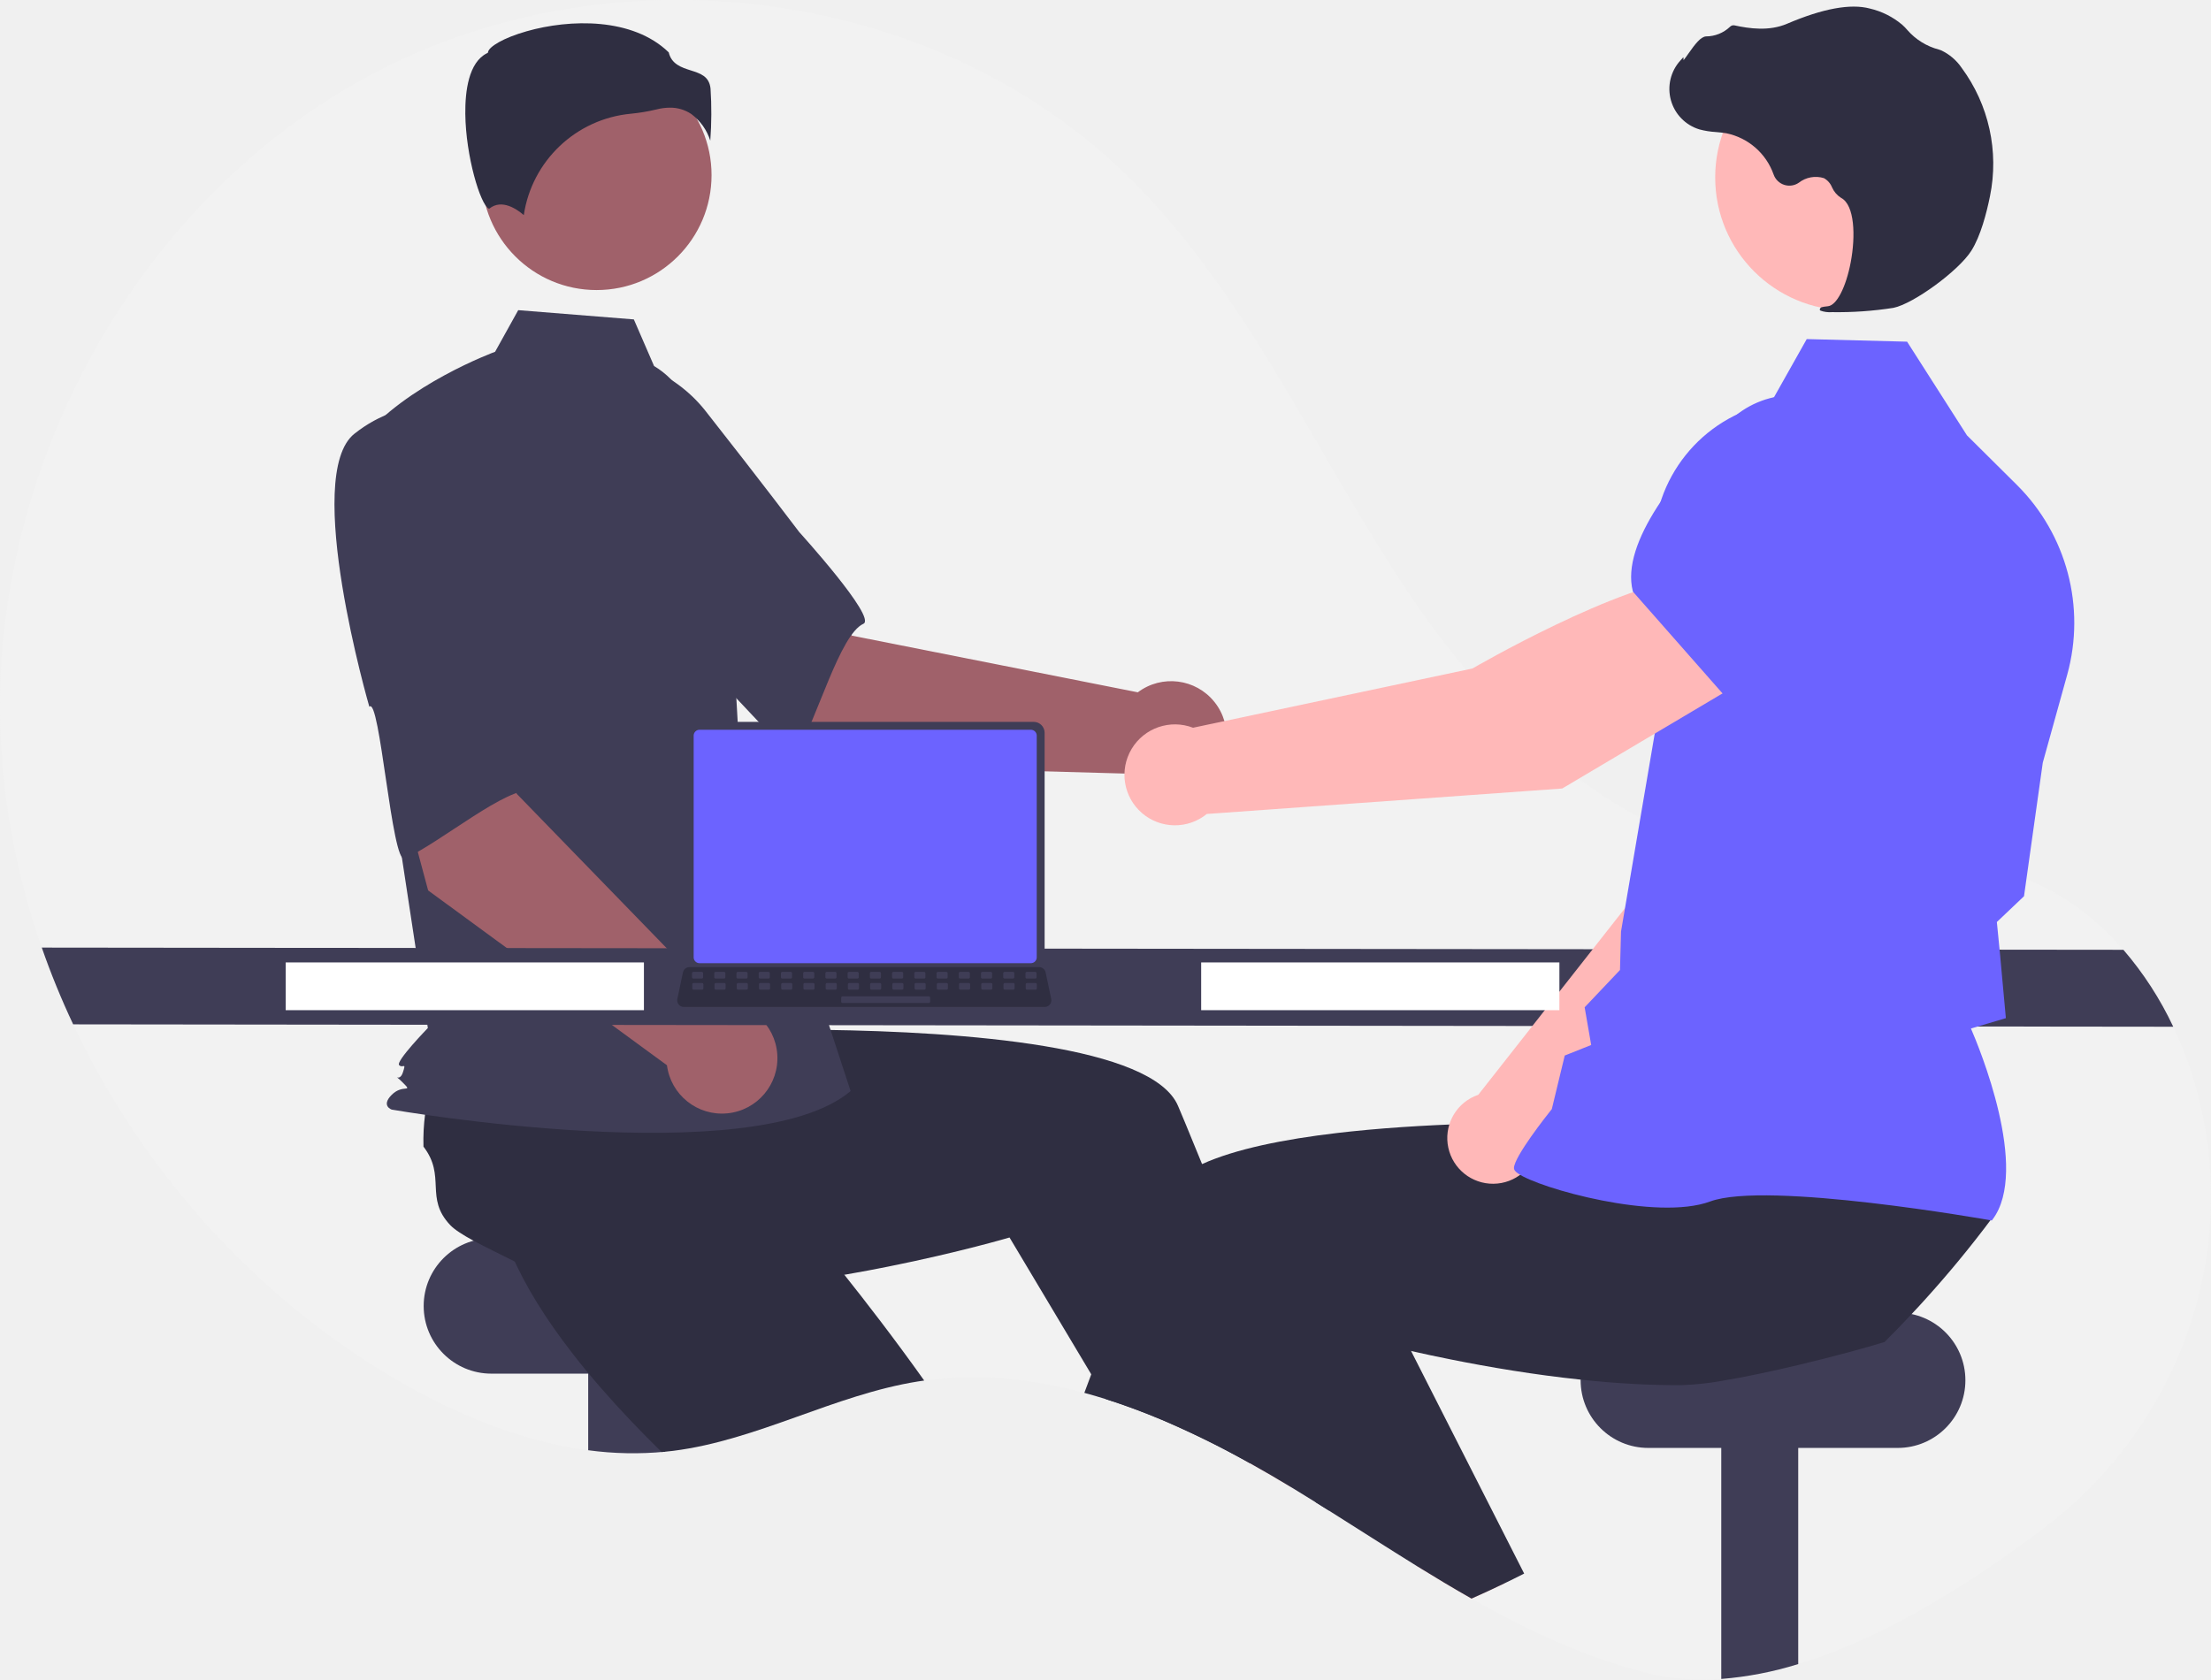
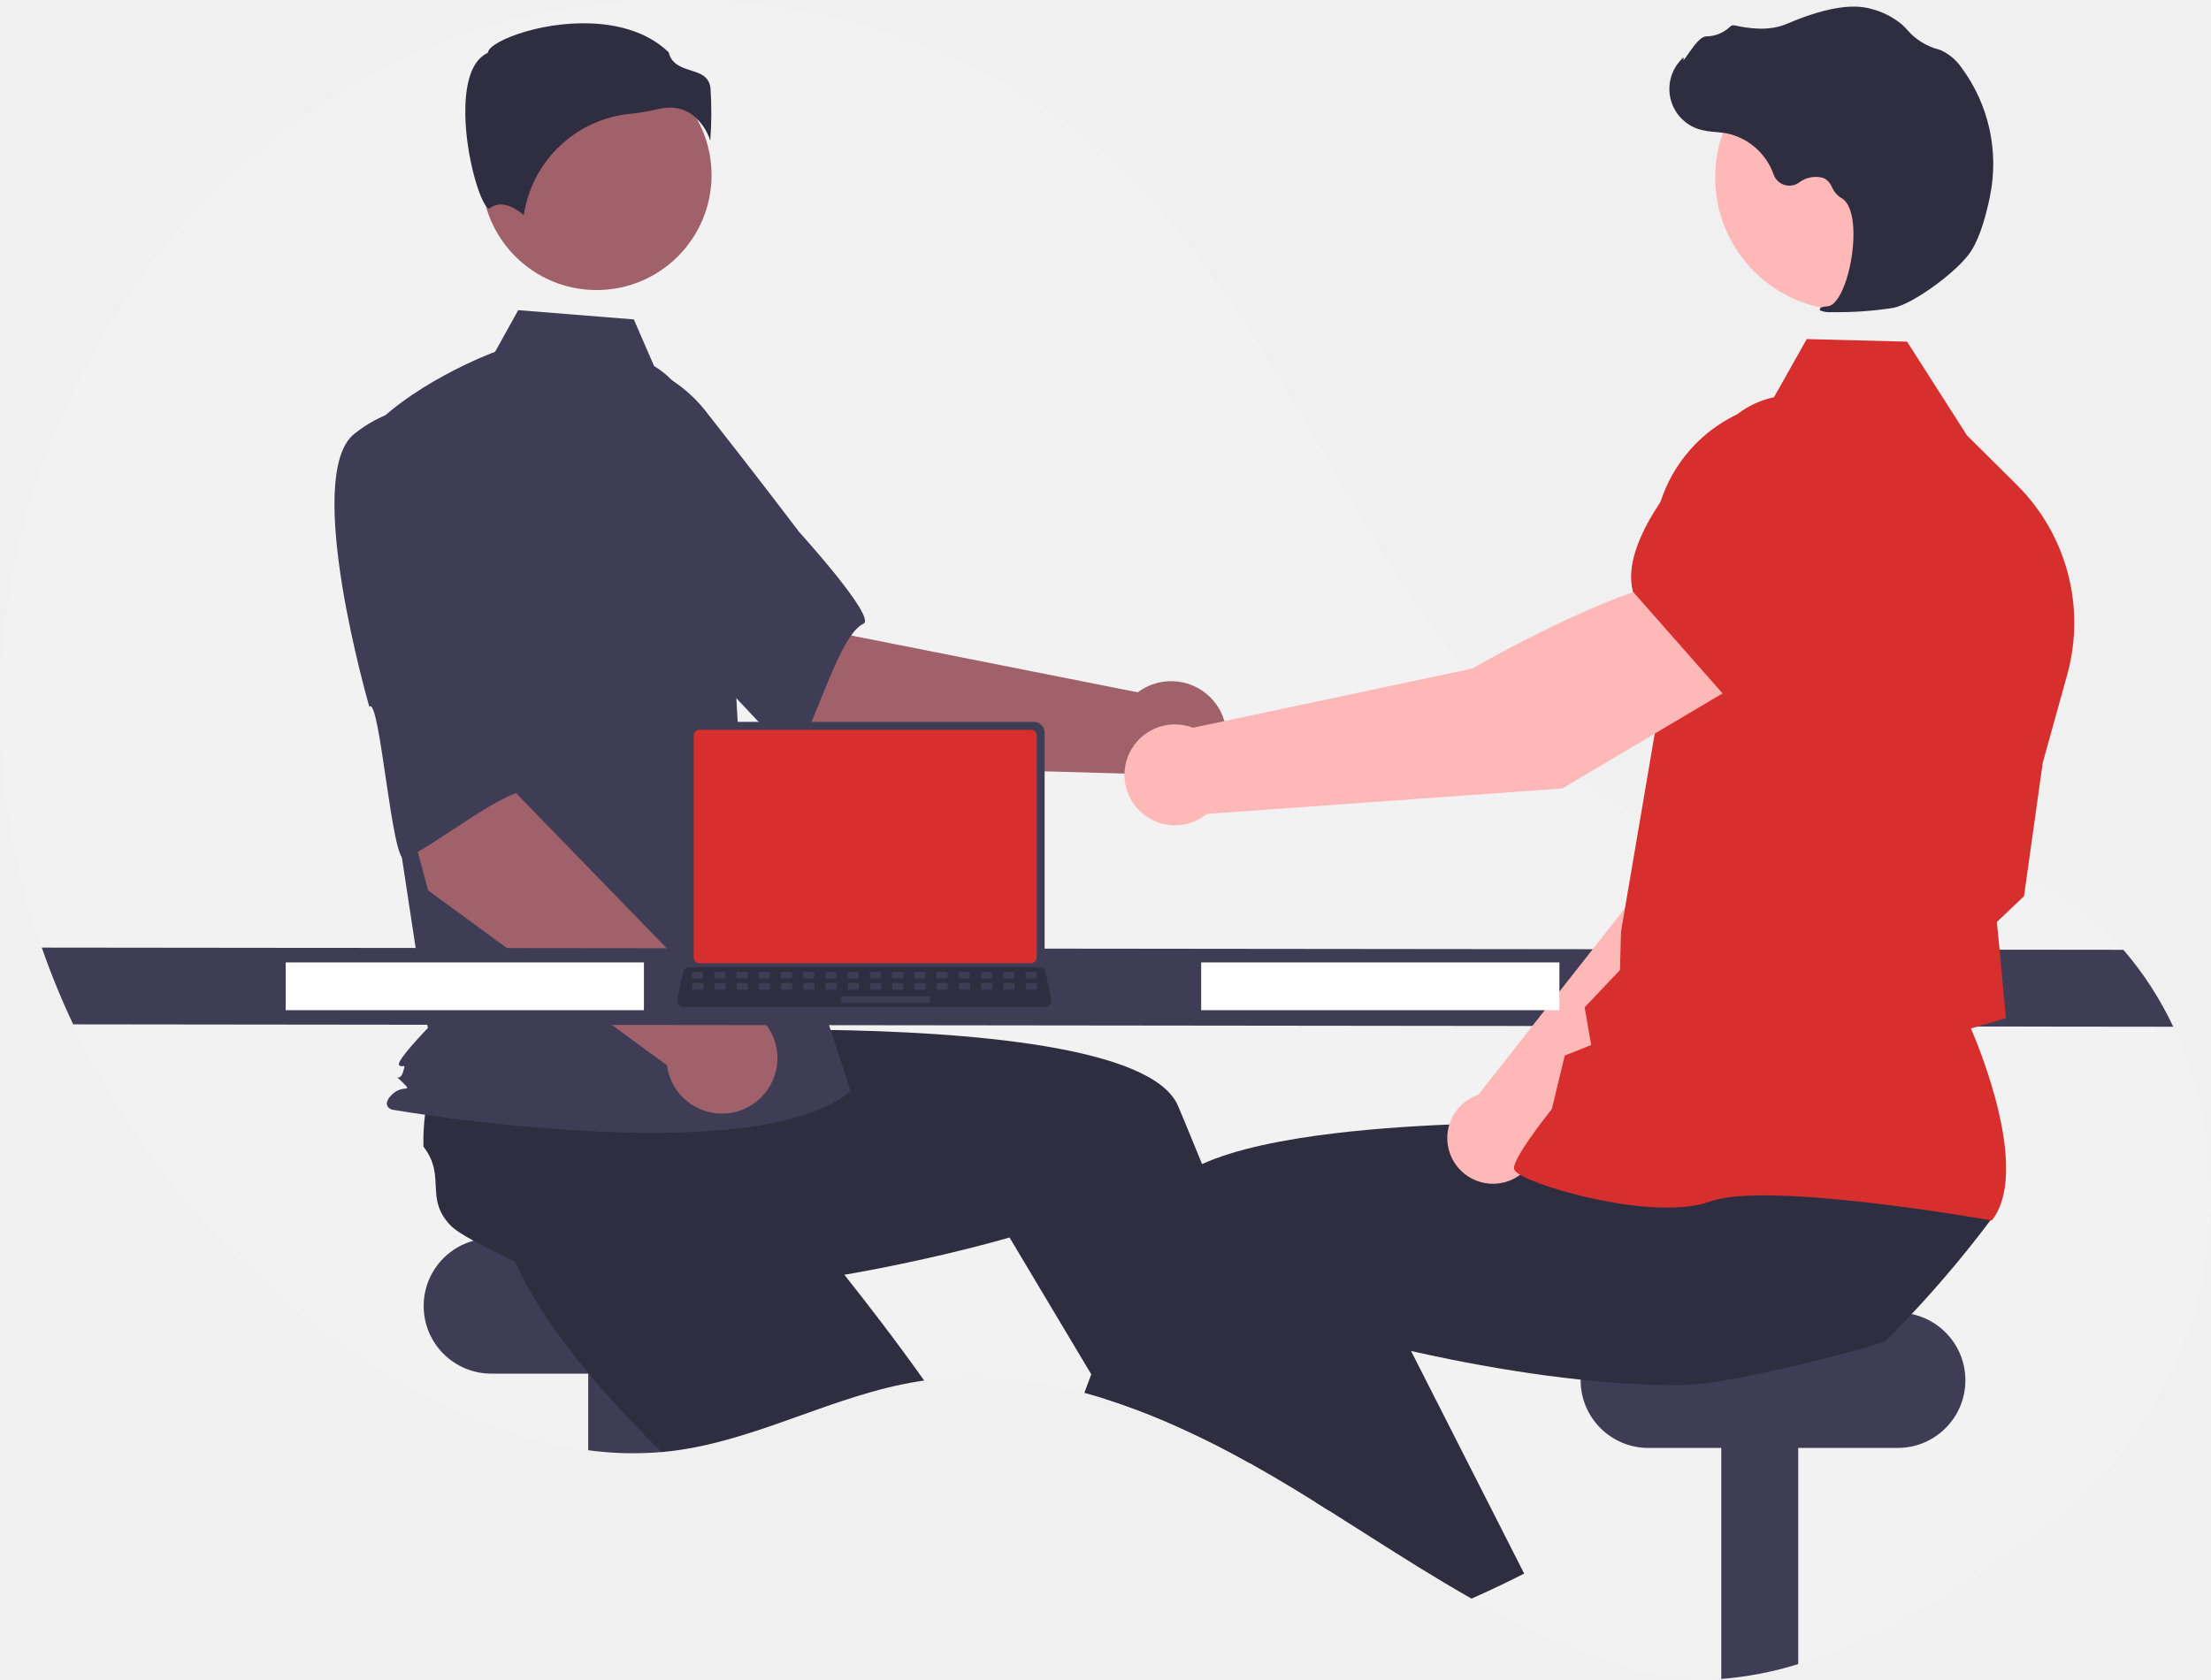
<svg xmlns="http://www.w3.org/2000/svg" width="833.222" height="633.11" viewBox="0 0 833.222 633.11" role="img" artist="Katerina Limpitsouni" source="https://undraw.co/">
  <path d="M954.314,708.907c-27.3,20.79-60.56,41.85-93.26,51.78a132.151,132.151,0,0,1-29,5.61,87.682,87.682,0,0,1-27.45-2.13c-23.6-5.87-45.49-16.15-66.67-28.16-6.92-3.93-13.76-8.04-20.56-12.24-11.1-6.86-22.09-13.96-33.11-20.89-1.65-1.05-3.29-2.08-4.94-3.1h-.01q-3.99-2.505-8-4.94c-.47-.29-.94-.57-1.42-.86q-7.575-4.59-15.41-8.97c-.64-.35-1.28-.71-1.92-1.06a337.758,337.758,0,0,0-31.12-15.23c-6.98-2.94-14.05-5.59-21.19-7.85h-.01c-2.73-.86-5.47-1.67-8.22-2.41a172.032,172.032,0,0,0-25.14-4.92,137.461,137.461,0,0,0-35.21.28c-.79.11-1.57.22-2.36.35-31.6,5.06-60.44,22.12-92.18,26.14-1.03.13-2.05.25-3.08.34-.44.04-.88.09-1.32.12a126.185,126.185,0,0,1-27.68-.68c-25.63-3.38-50.59-13.87-73.06-27.09-52.53-30.91-95.13-78.42-121.03-133.44a297.454,297.454,0,0,1-11.83-28.93,278.47,278.47,0,0,1-15.67-84.85c-2.43-100.36,54.6-201.05,144.14-246.44,89.55-45.39,207.35-30.38,279.57,39.35,43.81,42.3,69.16,99.62,102.13,150.83,32.97,51.2,79.83,100.11,140.27,107.57,30.79,3.8,63.01-3.55,92.52,6.01,16.34,5.3,30.28,15.44,41.51,28.36a127.185,127.185,0,0,1,18.78,29,141.927,141.927,0,0,1,8.73,23.54c.41,1.49.79,2.98,1.16,4.47C1026.974,608.507,1003.484,671.447,954.314,708.907Z" transform="translate(-183.3889 -133.445)" fill="#f2f2f2" />
  <rect x="159.665" y="466.772" width="145" height="51" rx="25.5" fill="#3f3d56" />
  <path d="M434.054,638.217v42.43a125.553,125.553,0,0,1-29-.56v-41.87Z" transform="translate(-183.3889 -133.445)" fill="#3f3d56" />
  <path d="M531.674,653.817c-.79.11-1.57.22-2.36.35-31.6,5.06-60.44,22.12-92.18,26.14-1.03.13-2.05.25-3.08.34-.44.04-.88.09-1.32.12-7.75-7.59-15.5-15.67-22.78-24.04-3.95-4.53-7.77-9.15-11.36-13.83-9.32-12.08-17.22-24.5-22.44-36.7.53-5.85-3.11-19.38-4.85-29.74l-.01-.01c-.74-4.35-1.14-8.13-.77-10.56,2.12-14.02,13.57-12.41,17.09-26.15a77.5,77.5,0,0,1,10.11-7.11c.59-.35,1.19-.7,1.81-1.05l38.2-26.4,14.6,14.32,22.22,21.8,24.08,23.61-20.44,20.65s17.08,19.69,37.05,45.94C520.604,638.547,526.174,646.077,531.674,653.817Z" transform="translate(-183.3889 -133.445)" fill="#2f2e41" />
  <path d="M861.054,638.217v122.47a132.151,132.151,0,0,1-29,5.61v-128.08Z" transform="translate(-183.3889 -133.445)" fill="#3f3d56" />
  <rect x="595.665" y="494.772" width="145" height="51" rx="25.5" fill="#3f3d56" />
  <path d="M669.894,693.977q-7.575-4.59-15.41-8.97c-.64-.35-1.28-.71-1.92-1.06l3.44-1.47,9.28-3.99.09-.04.1.34Z" transform="translate(-183.3889 -133.445)" fill="#ffb6b6" />
  <path d="M684.264,702.877c-1.65-1.05-3.29-2.08-4.94-3.1h-.01q-3.99-2.505-8-4.94c-.47-.29-.94-.57-1.42-.86q-7.575-4.59-15.41-8.97c-.64-.35-1.28-.71-1.92-1.06a337.758,337.758,0,0,0-31.12-15.23c-6.98-2.94-14.05-5.59-21.19-7.85h-.01l-5.61-9.39-25.25-42.29-5.55-9.29s-18.93,5.6-45.72,10.97c-9.75,1.96-20.53,3.88-31.84,5.5-12.09,1.72-24.77,3.09-37.37,3.75-6.01.32-12,.48-17.9.43-15.25-.1-29.9-1.53-42.73-4.93-4.28-4.02-17.18-9.49-26.42-14.5h-.01c-3.88-2.1-7.1-4.11-8.79-5.9-9.74-10.3-1.42-18.33-10.08-29.57a78.018,78.018,0,0,1,.63-12.34c.09-.68.18-1.37.29-2.07l2.73-46.36,20.28-2.68,30.86-4.08,33.43-4.42,3.68,28.82s26.03-1.32,59.01-.88c52.97.72,123.85,6,133.45,28.66.9,2.13,1.8,4.28,2.7,6.43q3.21,7.71,6.36,15.5c7.61,18.8,14.87,37.78,21.5,55.72,4.12,11.16,8,21.92,11.57,31.99,2.87,8.1,5.53,15.76,7.96,22.81,2.22,6.44,4.23,12.37,6.02,17.69C683.724,701.267,683.994,702.087,684.264,702.877Z" transform="translate(-183.3889 -133.445)" fill="#2f2e41" />
  <path d="M497.708,421.99l-64.055-54.401,41.675-42.177,29.075,47.623,107.774,21.367a20.9,20.9,0,1,1-2.97,30.678Z" transform="translate(-183.3889 -133.445)" fill="#a0616a" />
  <path d="M377.042,296.092c-7.403,24.083,63.1,81.52,63.1,81.52.783-5.782,40.756,44.073,43.475,39.558,7.729-12.832,16.234-44.552,25.157-48.606,5.103-2.318-24.171-34.543-24.171-34.543s-14.933-19.756-34.649-44.794a53.412,53.412,0,0,0-47.084-20.961S384.445,272.009,377.042,296.092Z" transform="translate(-183.3889 -133.445)" fill="#3f3d56" />
  <circle cx="224.825" cy="66.009" r="43.324" fill="#a0616a" />
  <path d="M429.876,271.412c9.334,5.549,14.917,15.744,18.122,26.119a247.516,247.516,0,0,1,10.636,59.137l3.385,60.089,41.926,127.947c-36.336,30.746-172.919,6.988-172.919,6.988s-4.193-1.397,0-5.59,8.274-.478,4.082-4.671-1.302.478.095-3.715,0-1.397-1.398-2.795,10.819-13.976,10.819-13.976L333.445,447.503,319.47,299.363c16.771-20.963,50.498-33.321,50.498-33.321l8.715-15.687,43.574,3.486Z" transform="translate(-183.3889 -133.445)" fill="#3f3d56" />
  <path d="M443.928,176.437a20.078,20.078,0,0,1,7.133,10.02,141.018,141.018,0,0,0,.093-19.659c-.511-4.601-3.75-5.636-7.5-6.835-3.387-1.083-7.218-2.307-8.248-6.774-13.619-13.248-37.326-12.58-53.55-7.959-8.928,2.543-14.065,5.81-14.524,7.724l-.095.394-.363.181c-6.882,3.441-8.221,14.306-8.133,22.815.168,16.031,5.703,34.239,8.821,35.718.165.078.207.048.278-.012h0c4.695-3.752,10.424.285,12.941,2.48a45.059,45.059,0,0,1,40.346-38.219,70.703,70.703,0,0,0,9.724-1.631,20.472,20.472,0,0,1,4.968-.652A14.137,14.137,0,0,1,443.928,176.437Z" transform="translate(-183.3889 -133.445)" fill="#2f2e41" />
-   <path d="M389.338,487.262,376.085,480.475a3.632,3.632,0,0,1,3.276-6.397l13.253,6.787a3.632,3.632,0,0,1-3.276,6.397Z" transform="translate(-183.3889 -133.445)" fill="#6c63ff" />
+   <path d="M389.338,487.262,376.085,480.475a3.632,3.632,0,0,1,3.276-6.397l13.253,6.787a3.632,3.632,0,0,1-3.276,6.397Z" transform="translate(-183.3889 -133.445)" fill="#D72F2D" />
  <path d="M344.735,469.078l-21.801-81.162,58.259-11.028-3.133,55.709,76.547,78.818A20.9,20.9,0,1,1,434.732,534.973Z" transform="translate(-183.3889 -133.445)" fill="#a0616a" />
  <path d="M316.972,296.916c-19.775,15.612,5.606,102.935,5.606,102.935,3.93-4.313,8.496,59.425,13.299,57.255,13.651-6.168,38.673-27.438,48.319-25.704,5.516.992-.263-42.159-.263-42.159s-1.063-24.742-3.061-56.548a53.412,53.412,0,0,0-26.836-44.001S336.747,281.305,316.972,296.916Z" transform="translate(-183.3889 -133.445)" fill="#3f3d56" />
  <path d="M1002.384,520.457l-791.42-.9a297.454,297.454,0,0,1-11.83-28.93l784.47.83A127.185,127.185,0,0,1,1002.384,520.457Z" transform="translate(-183.3889 -133.445)" fill="#3f3d56" />
  <path d="M750.314,730.277q-6.135,2.97-12.38,5.73c-6.92-3.93-13.76-8.04-20.56-12.24l25.22-11.08Z" transform="translate(-183.3889 -133.445)" fill="#ffb6b6" />
  <path d="M934.194,592.477q-6.15,8.25-12.69,16.17-6.03,7.305-12.38,14.33c-1.75,1.94-3.52,3.87-5.33,5.78q-4.995,5.355-10.21,10.53c-6.26,1.97-18.94,5.44-32.53,8.68-9.89,2.35-20.26,4.58-29,6a104.486,104.486,0,0,1-14.81,1.58c-5.9.05-11.89-.11-17.9-.43-6.78-.36-13.57-.92-20.28-1.64-17.45-1.83-34.35-4.68-48.93-7.61-5.34-1.06-10.36-2.14-14.98-3.19-8.75-1.97-16.07-3.81-21.37-5.21-5.97-1.56-9.37-2.57-9.37-2.57l-14.95,25.04-7.76,12.99-5.7,9.55-1.52,2.53c-.64-.35-1.28-.71-1.92-1.06a337.758,337.758,0,0,0-31.12-15.23c-6.98-2.94-14.05-5.59-21.19-7.85h-.01c-2.73-.86-5.47-1.67-8.22-2.41q1.29-3.465,2.61-6.98,2.46-6.555,5.02-13.23c3.69-9.64,7.51-19.42,11.44-29.15,3.22-7.99,6.5-15.95,9.82-23.8,1.53-3.62,4.64-6.8,8.99-9.59a52.323,52.323,0,0,1,6.49-3.48c12.45-5.67,30.79-9.36,51-11.73,1.67-.19,3.35-.38,5.04-.56,16.73-1.76,34.48-2.67,51.08-3.09,8.31-.21,16.33-.29,23.79-.3q3.615,0,7.03.02h.01c6.15.03,11.81.12,16.79.22.97.02,1.91.05,2.83.07h.01c.62.01,1.23.03,1.83.04,10.89.28,17.57.62,17.57.62l2.59-20.32.53-4.1.5-3.9v-.01l.06-.49.41-.01,7.2-.14,60.52-1.18,33.06-.65-5.24,22.46-8.65,37.06C905.234,592.097,934.494,587.507,934.194,592.477Z" transform="translate(-183.3889 -133.445)" fill="#2f2e41" />
  <path d="M757.774,726.577c-2.47,1.26-4.96,2.5-7.46,3.7q-6.135,2.97-12.38,5.73c-6.92-3.93-13.76-8.04-20.56-12.24-11.1-6.86-22.09-13.96-33.11-20.89-1.65-1.05-3.29-2.08-4.94-3.1h-.01c-4.54-6.74-9.17-13.76-13.84-20.99-.07-.1-.13-.2-.19-.3q-1.8-2.76-3.58-5.56c-7.47-11.7-14.98-23.9-22.27-36.36l18.46-8.62,34.32-16.02,5.92-2.76,17.02,33.51,15.18,29.89,3.38,6.65Z" transform="translate(-183.3889 -133.445)" fill="#2f2e41" />
  <path d="M762.946,565.695l87.501-84.384,24.252-68.67L838.926,397.086c-18.375,17.601-38.237,72.424-38.237,72.424L740.477,546.115c-.469.161-.937.331-1.399.535a17.231,17.231,0,1,0,23.869,19.045Z" transform="translate(-183.3889 -133.445)" fill="#ffb8b8" />
-   <path d="M828.86,404.753l45.375,14.405.171-.028c16.889-2.829,30.903-30.412,39.684-53.054a31.596,31.596,0,0,0-16.087-40.025h0a31.666,31.666,0,0,0-33.165,4.184l-23.301,19.039Z" transform="translate(-183.3889 -133.445)" fill="#6c63ff" />
-   <path d="M934.012,593.49l.265-.352c14.157-18.776-5.206-65.273-8.133-72.017l13.164-3.899-2.294-25.064-1.105-11.176L946.143,471.262l.034-.248,7.039-50.092,9.21-33.154A73.285,73.285,0,0,0,943.465,316.233L924.638,297.54l-22.556-35.306-37.819-.976-13.6,24.159a55.141,55.141,0,0,0-44.103,55.179l1.28,64.316L794.269,484.598l-.381,14.475-13.319,14.055,2.462,14.21-9.963,3.969-4.875,20.191c-1.862,2.33-14.156,17.87-14.268,22.202-.017.65.447,1.292,1.459,2.016,7.958,5.694,52.437,18.031,72.456,10.614,21.323-7.894,104.895,6.932,105.737,7.083Z" transform="translate(-183.3889 -133.445)" fill="#6c63ff" />
+   <path d="M828.86,404.753l45.375,14.405.171-.028c16.889-2.829,30.903-30.412,39.684-53.054a31.596,31.596,0,0,0-16.087-40.025h0a31.666,31.666,0,0,0-33.165,4.184l-23.301,19.039Z" transform="translate(-183.3889 -133.445)" fill="#D72F2D" />
+   <path d="M934.012,593.49l.265-.352c14.157-18.776-5.206-65.273-8.133-72.017l13.164-3.899-2.294-25.064-1.105-11.176L946.143,471.262l.034-.248,7.039-50.092,9.21-33.154A73.285,73.285,0,0,0,943.465,316.233L924.638,297.54l-22.556-35.306-37.819-.976-13.6,24.159a55.141,55.141,0,0,0-44.103,55.179l1.28,64.316L794.269,484.598l-.381,14.475-13.319,14.055,2.462,14.21-9.963,3.969-4.875,20.191c-1.862,2.33-14.156,17.87-14.268,22.202-.017.65.447,1.292,1.459,2.016,7.958,5.694,52.437,18.031,72.456,10.614,21.323-7.894,104.895,6.932,105.737,7.083Z" transform="translate(-183.3889 -133.445)" fill="#D72F2D" />
  <circle cx="696.48" cy="66.885" r="50.104" fill="#ffb8b8" />
  <path d="M873.756,251.104a136.267,136.267,0,0,0,23.181-1.62c7.599-1.545,24.599-14.003,29.339-21.5h0c3.521-5.57,5.772-14.268,7.042-20.583a60.914,60.914,0,0,0-10.654-48.358,19.245,19.245,0,0,0-7.773-6.634c-.278-.109-.565-.205-.855-.288a23.745,23.745,0,0,1-11.812-7.309,19.586,19.586,0,0,0-1.964-2.021,29.248,29.248,0,0,0-12.203-6.127c-7.254-1.941-17.752-.014-31.202,5.733-6.757,2.888-14.147,1.843-19.832.609a1.86,1.86,0,0,0-1.751.6,13.132,13.132,0,0,1-8.925,3.558c-2.032.089-4.164,2.903-6.741,6.572-.585.833-1.267,1.805-1.759,2.396l-.066-1.136-1.149,1.267a15.935,15.935,0,0,0,7.194,25.961,31.076,31.076,0,0,0,6.25.996c1.279.115,2.602.234,3.87.454a24.025,24.025,0,0,1,17.853,15.59,6.283,6.283,0,0,0,9.483,3.05,10.381,10.381,0,0,1,9.459-1.722,6.891,6.891,0,0,1,3.046,3.455,8.98,8.98,0,0,0,3.408,3.976c5.15,2.655,5.505,14.417,3.655,24.222-1.783,9.451-5.307,16.288-8.57,16.626-2.512.26-2.799.438-2.981.883l-.162.398.282.372A10.261,10.261,0,0,0,873.756,251.104Z" transform="translate(-183.3889 -133.445)" fill="#2f2e41" />
  <path d="M841.302,389.605l-19.319-38.516c-28.041,1.915-83.695,34.337-83.695,34.337L632.99,407.752a19.023,19.023,0,1,0,5.186,32.508L772.123,430.659Z" transform="translate(-183.3889 -133.445)" fill="#ffb8b8" />
-   <path d="M833.51,395.929l50.454-37.495,8.887-32.027a34.982,34.982,0,0,0-10.521-35.394h0a34.899,34.899,0,0,0-47.624,1.537c-18.987,18.951-40.642,45.39-35.99,63.723l.047.186Z" transform="translate(-183.3889 -133.445)" fill="#6c63ff" />
+   <path d="M833.51,395.929l50.454-37.495,8.887-32.027a34.982,34.982,0,0,0-10.521-35.394h0a34.899,34.899,0,0,0-47.624,1.537c-18.987,18.951-40.642,45.39-35.99,63.723l.047.186Z" transform="translate(-183.3889 -133.445)" fill="#D72F2D" />
  <rect x="452.665" y="362.772" width="135" height="18" fill="#fff" />
  <rect x="107.665" y="362.772" width="135" height="18" fill="#fff" />
  <path d="M441.818,409.655v85.704a4.122,4.122,0,0,0,4.119,4.119H572.941a4.122,4.122,0,0,0,4.119-4.119v-85.704a4.124,4.124,0,0,0-4.119-4.115H445.937A4.124,4.124,0,0,0,441.818,409.655Z" transform="translate(-183.3889 -133.445)" fill="#3f3d56" />
-   <path d="M444.797,410.722v83.58a2.205,2.205,0,0,0,2.201,2.201H571.884a2.205,2.205,0,0,0,2.201-2.201V410.722a2.206,2.206,0,0,0-2.201-2.206H446.999A2.206,2.206,0,0,0,444.797,410.722Z" transform="translate(-183.3889 -133.445)" fill="#6c63ff" />
+   <path d="M444.797,410.722v83.58a2.205,2.205,0,0,0,2.201,2.201H571.884a2.205,2.205,0,0,0,2.201-2.201V410.722a2.206,2.206,0,0,0-2.201-2.206H446.999A2.206,2.206,0,0,0,444.797,410.722Z" transform="translate(-183.3889 -133.445)" fill="#D72F2D" />
  <path d="M439.161,512.074a2.47,2.47,0,0,0,1.943.93h135.992A2.502,2.502,0,0,0,579.543,509.988l-2.111-10.027a2.507,2.507,0,0,0-1.558-1.818,2.425,2.425,0,0,0-.888-.168H443.208a2.425,2.425,0,0,0-.888.168,2.507,2.507,0,0,0-1.558,1.818l-2.111,10.027A2.5,2.5,0,0,0,439.161,512.074Z" transform="translate(-183.3889 -133.445)" fill="#2f2e41" />
  <rect x="569.832" y="499.781" width="4.188" height="2.513" rx="0.488" transform="translate(960.4626 868.6308) rotate(-180)" fill="#3f3d56" />
  <rect x="561.455" y="499.781" width="4.188" height="2.513" rx="0.488" transform="translate(943.7086 868.6308) rotate(-180)" fill="#3f3d56" />
  <rect x="553.078" y="499.781" width="4.188" height="2.513" rx="0.488" transform="translate(926.9547 868.6308) rotate(-180)" fill="#3f3d56" />
  <rect x="544.701" y="499.781" width="4.188" height="2.513" rx="0.488" transform="translate(910.2007 868.6308) rotate(-180)" fill="#3f3d56" />
  <rect x="536.324" y="499.781" width="4.188" height="2.513" rx="0.488" transform="translate(893.4467 868.6308) rotate(-180)" fill="#3f3d56" />
  <rect x="527.947" y="499.781" width="4.188" height="2.513" rx="0.488" transform="translate(876.6928 868.6308) rotate(-180)" fill="#3f3d56" />
  <rect x="519.57" y="499.781" width="4.188" height="2.513" rx="0.488" transform="translate(859.9388 868.6308) rotate(-180)" fill="#3f3d56" />
  <rect x="511.193" y="499.781" width="4.188" height="2.513" rx="0.488" transform="translate(843.1848 868.6308) rotate(-180)" fill="#3f3d56" />
  <rect x="502.816" y="499.781" width="4.188" height="2.513" rx="0.488" transform="translate(826.4309 868.6308) rotate(-180)" fill="#3f3d56" />
  <rect x="494.439" y="499.781" width="4.188" height="2.513" rx="0.488" transform="translate(809.6769 868.6308) rotate(-180)" fill="#3f3d56" />
  <rect x="486.062" y="499.781" width="4.188" height="2.513" rx="0.488" transform="translate(792.9229 868.6308) rotate(-180)" fill="#3f3d56" />
  <rect x="477.685" y="499.781" width="4.188" height="2.513" rx="0.488" transform="translate(776.169 868.6308) rotate(-180)" fill="#3f3d56" />
  <rect x="469.308" y="499.781" width="4.188" height="2.513" rx="0.488" transform="translate(759.415 868.6308) rotate(-180)" fill="#3f3d56" />
  <rect x="460.931" y="499.781" width="4.188" height="2.513" rx="0.488" transform="translate(742.6611 868.6308) rotate(-180)" fill="#3f3d56" />
  <rect x="452.554" y="499.781" width="4.188" height="2.513" rx="0.488" transform="translate(725.9071 868.6308) rotate(-180)" fill="#3f3d56" />
  <rect x="444.177" y="499.781" width="4.188" height="2.513" rx="0.488" transform="translate(709.1531 868.6308) rotate(-180)" fill="#3f3d56" />
  <rect x="569.931" y="503.97" width="4.188" height="2.513" rx="0.488" transform="translate(960.6605 877.0078) rotate(-180)" fill="#3f3d56" />
  <rect x="561.554" y="503.97" width="4.188" height="2.513" rx="0.488" transform="translate(943.9066 877.0078) rotate(-180)" fill="#3f3d56" />
  <rect x="553.177" y="503.97" width="4.188" height="2.513" rx="0.488" transform="translate(927.1526 877.0078) rotate(-180)" fill="#3f3d56" />
  <rect x="544.8" y="503.97" width="4.188" height="2.513" rx="0.488" transform="translate(910.3987 877.0078) rotate(-180)" fill="#3f3d56" />
  <rect x="536.423" y="503.97" width="4.188" height="2.513" rx="0.488" transform="translate(893.6447 877.0078) rotate(-180)" fill="#3f3d56" />
  <rect x="528.046" y="503.97" width="4.188" height="2.513" rx="0.488" transform="translate(876.8907 877.0078) rotate(-180)" fill="#3f3d56" />
  <rect x="519.669" y="503.97" width="4.188" height="2.513" rx="0.488" transform="translate(860.1368 877.0078) rotate(-180)" fill="#3f3d56" />
  <rect x="511.292" y="503.97" width="4.188" height="2.513" rx="0.488" transform="translate(843.3828 877.0078) rotate(-180)" fill="#3f3d56" />
  <rect x="502.915" y="503.97" width="4.188" height="2.513" rx="0.488" transform="translate(826.6288 877.0078) rotate(-180)" fill="#3f3d56" />
  <rect x="494.538" y="503.97" width="4.188" height="2.513" rx="0.488" transform="translate(809.8749 877.0078) rotate(-180)" fill="#3f3d56" />
  <rect x="486.161" y="503.97" width="4.188" height="2.513" rx="0.488" transform="translate(793.1209 877.0078) rotate(-180)" fill="#3f3d56" />
  <rect x="477.784" y="503.97" width="4.188" height="2.513" rx="0.488" transform="translate(776.3669 877.0078) rotate(-180)" fill="#3f3d56" />
  <rect x="469.407" y="503.97" width="4.188" height="2.513" rx="0.488" transform="translate(759.613 877.0078) rotate(-180)" fill="#3f3d56" />
  <rect x="461.03" y="503.97" width="4.188" height="2.513" rx="0.488" transform="translate(742.859 877.0078) rotate(-180)" fill="#3f3d56" />
  <rect x="452.653" y="503.97" width="4.188" height="2.513" rx="0.488" transform="translate(726.1051 877.0078) rotate(-180)" fill="#3f3d56" />
  <rect x="444.276" y="503.97" width="4.188" height="2.513" rx="0.488" transform="translate(709.3511 877.0078) rotate(-180)" fill="#3f3d56" />
  <rect x="500.402" y="508.996" width="33.508" height="2.513" rx="0.488" transform="translate(850.9221 887.0602) rotate(-180)" fill="#3f3d56" />
</svg>
